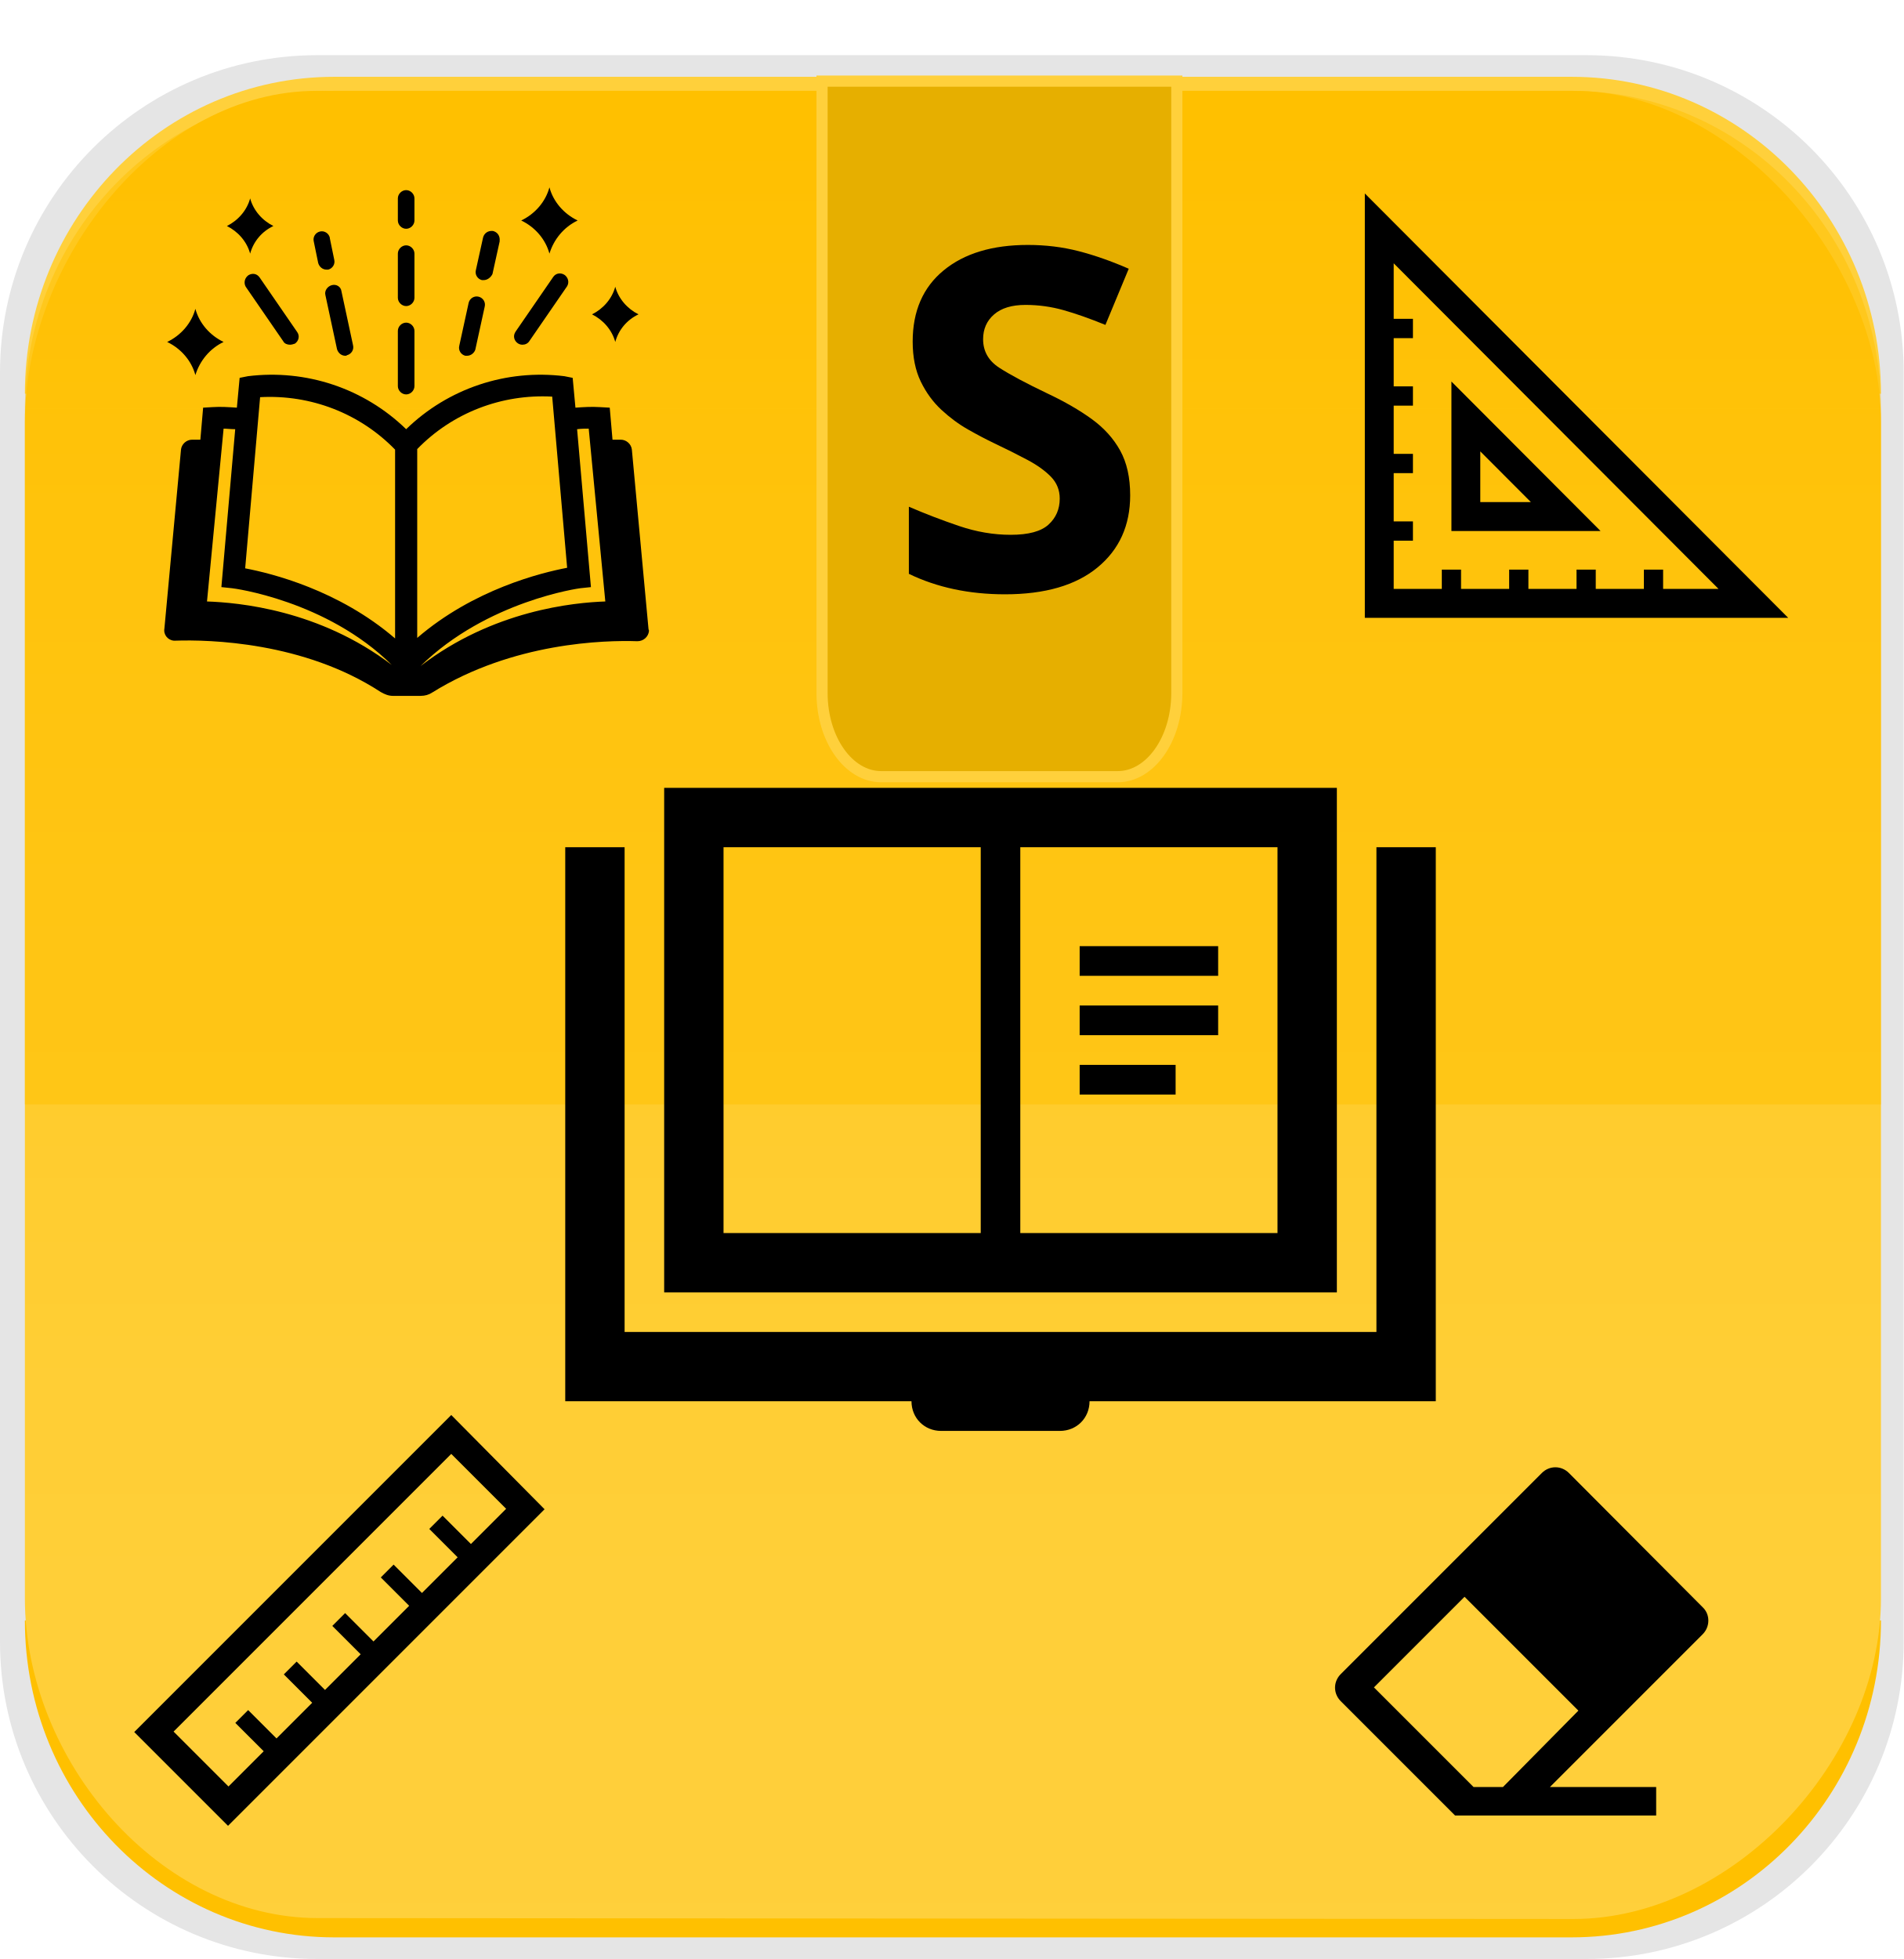
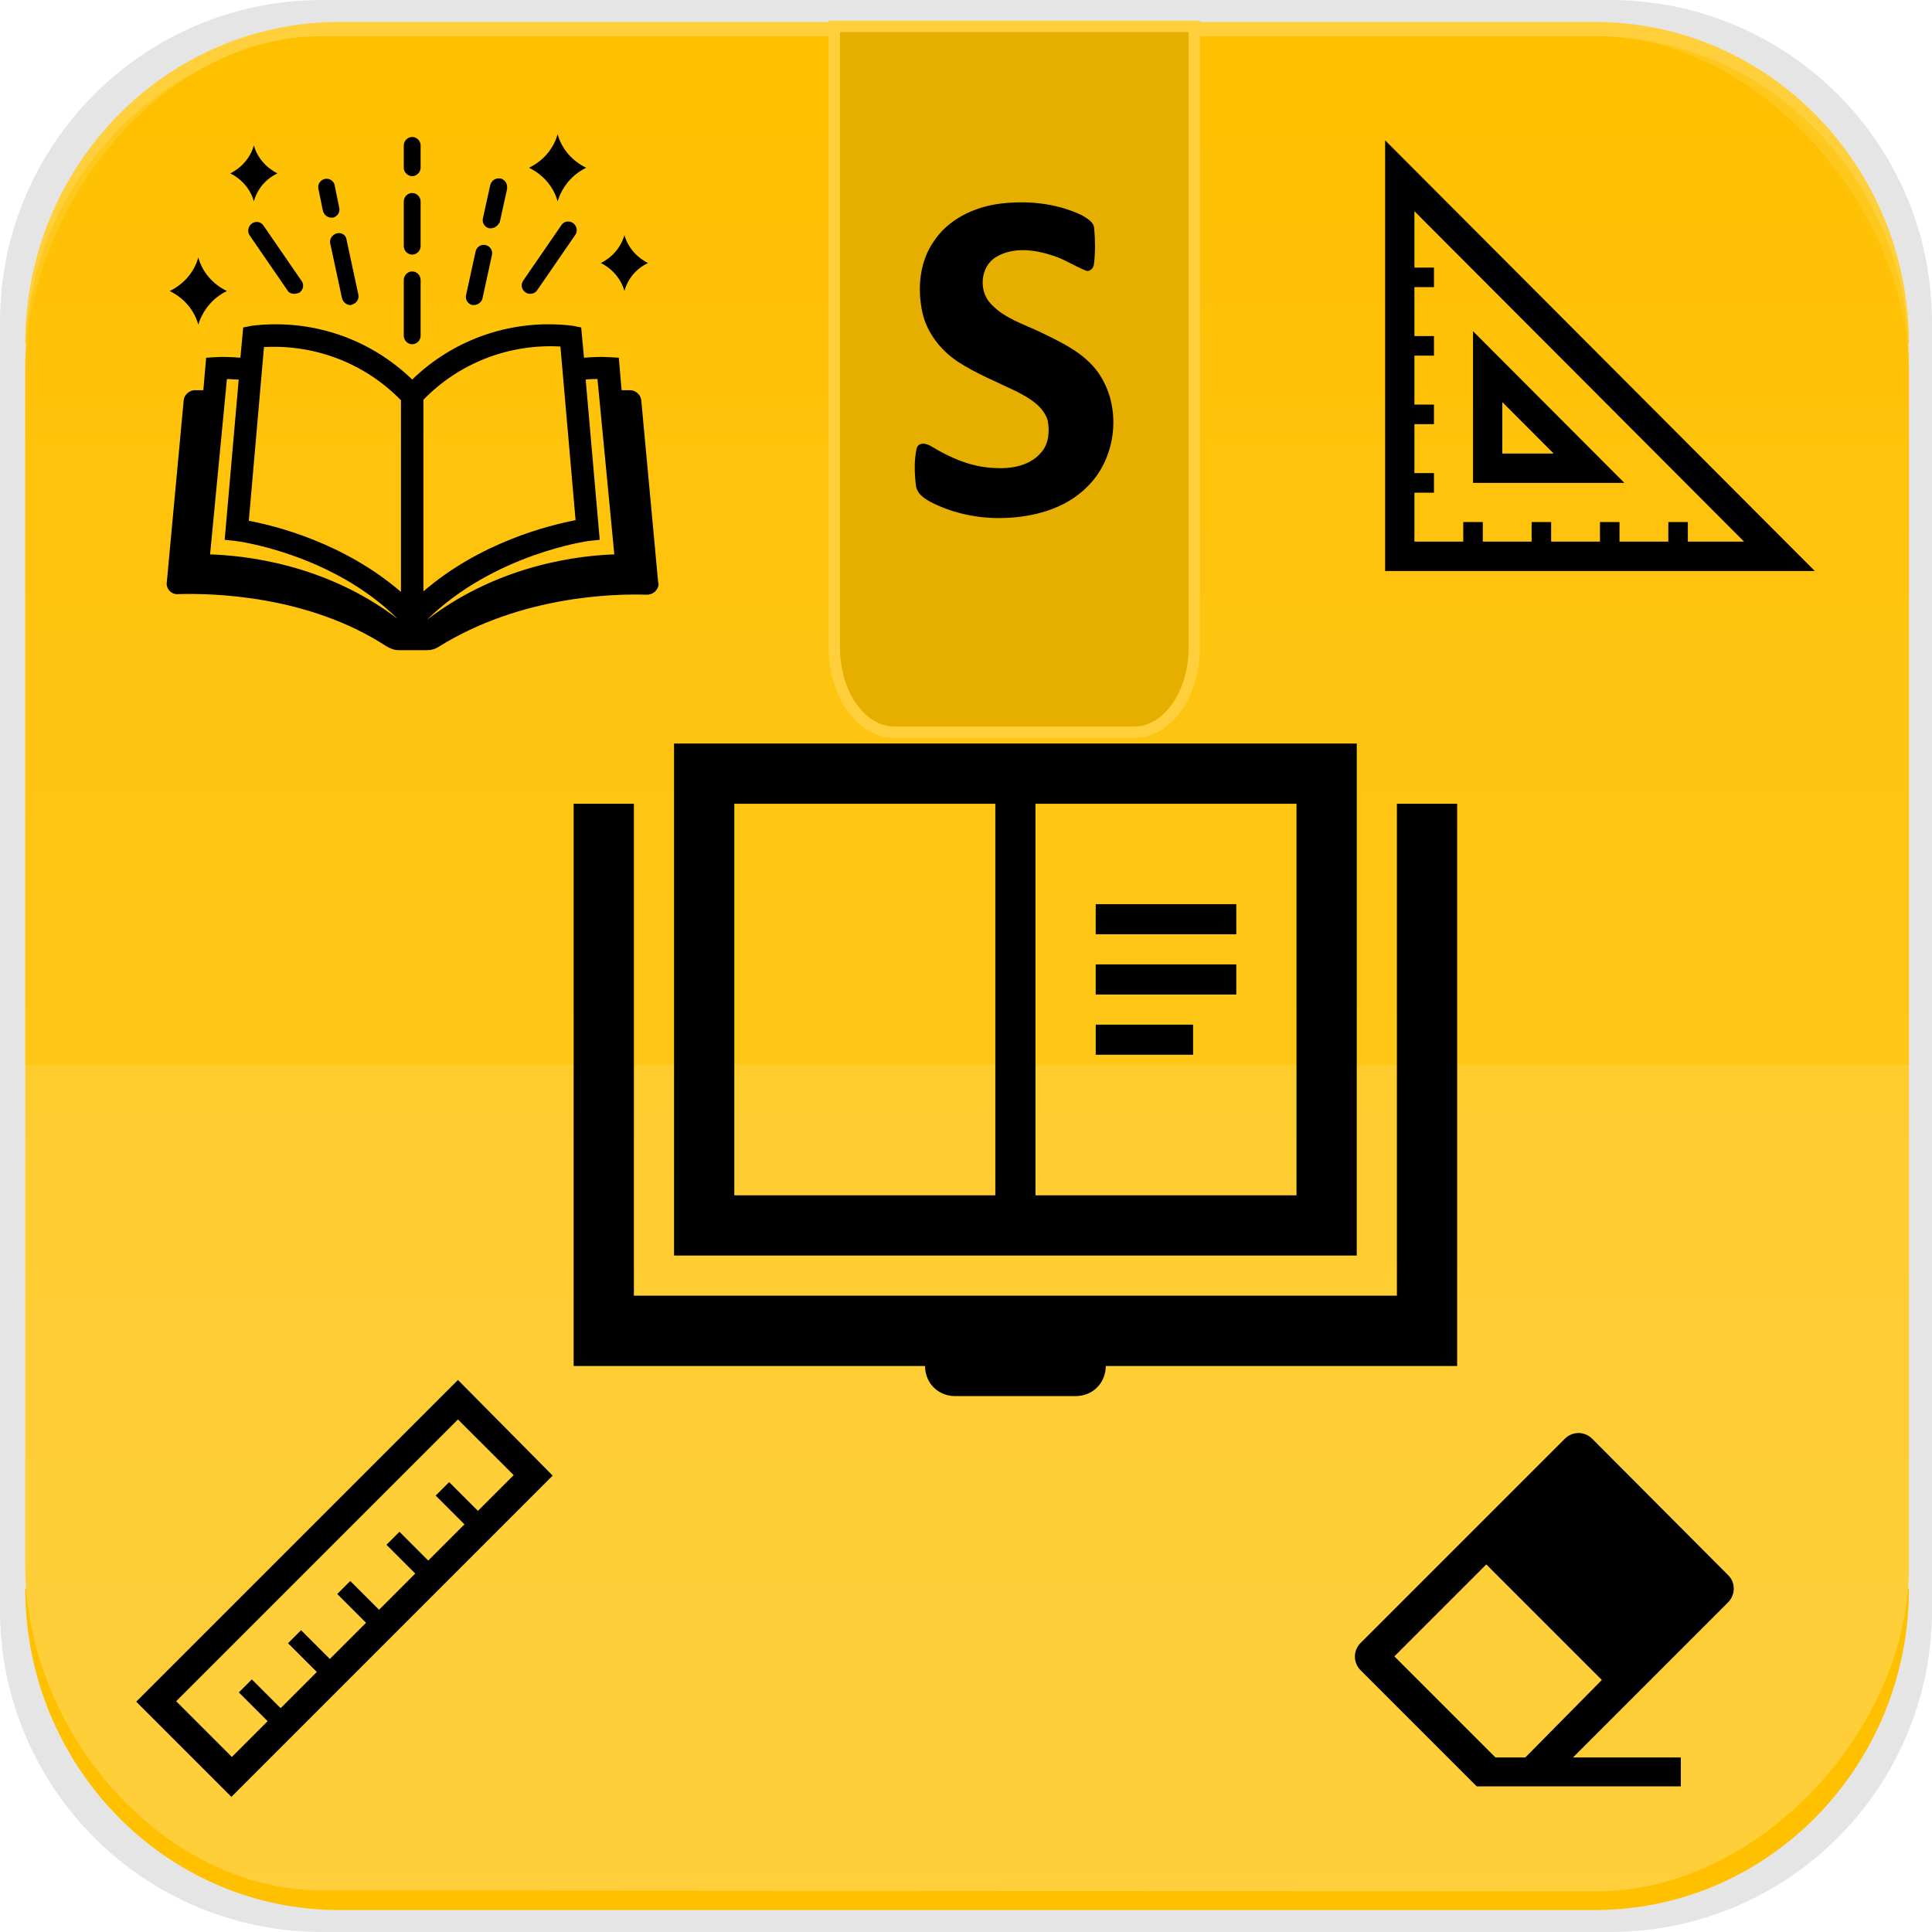
- <svg xmlns="http://www.w3.org/2000/svg" width="1760" height="1811" xml:space="preserve" overflow="hidden">
+ <svg xmlns="http://www.w3.org/2000/svg" width="1760" height="1760" xml:space="preserve" overflow="hidden">
  <defs>
    <clipPath id="clip0">
-       <rect x="1275" y="270" width="1760" height="1811" />
+       <rect x="1275" y="321" width="1760" height="1760" />
    </clipPath>
    <linearGradient x1="2156" y1="354" x2="2156" y2="2044" gradientUnits="userSpaceOnUse" spreadMethod="reflect" id="fill1">
      <stop offset="0" stop-color="#FFC000" />
      <stop offset="0.017" stop-color="#FFC001" />
      <stop offset="0.034" stop-color="#FFC103" />
      <stop offset="0.052" stop-color="#FFC105" />
      <stop offset="0.069" stop-color="#FFC207" />
      <stop offset="0.086" stop-color="#FFC209" />
      <stop offset="0.103" stop-color="#FFC20A" />
      <stop offset="0.121" stop-color="#FFC30C" />
      <stop offset="0.138" stop-color="#FFC30E" />
      <stop offset="0.155" stop-color="#FFC40F" />
      <stop offset="0.172" stop-color="#FFC411" />
      <stop offset="0.19" stop-color="#FFC513" />
      <stop offset="0.207" stop-color="#FFC514" />
      <stop offset="0.224" stop-color="#FFC616" />
      <stop offset="0.241" stop-color="#FFC617" />
      <stop offset="0.259" stop-color="#FFC619" />
      <stop offset="0.276" stop-color="#FFC71A" />
      <stop offset="0.293" stop-color="#FFC71C" />
      <stop offset="0.31" stop-color="#FFC81D" />
      <stop offset="0.328" stop-color="#FFC81E" />
      <stop offset="0.345" stop-color="#FFC820" />
      <stop offset="0.362" stop-color="#FFC921" />
      <stop offset="0.379" stop-color="#FFC922" />
      <stop offset="0.397" stop-color="#FFC924" />
      <stop offset="0.414" stop-color="#FFCA25" />
      <stop offset="0.431" stop-color="#FFCA26" />
      <stop offset="0.448" stop-color="#FFCA27" />
      <stop offset="0.466" stop-color="#FFCB28" />
      <stop offset="0.483" stop-color="#FFCB29" />
      <stop offset="0.5" stop-color="#FFCB2A" />
      <stop offset="0.517" stop-color="#FFCB2B" />
      <stop offset="0.534" stop-color="#FFCC2C" />
      <stop offset="0.552" stop-color="#FFCC2D" />
      <stop offset="0.569" stop-color="#FFCC2E" />
      <stop offset="0.586" stop-color="#FFCC2F" />
      <stop offset="0.603" stop-color="#FFCD30" />
      <stop offset="0.621" stop-color="#FFCD31" />
      <stop offset="0.638" stop-color="#FFCD32" />
      <stop offset="0.655" stop-color="#FFCD32" />
      <stop offset="0.672" stop-color="#FFCE33" />
      <stop offset="0.69" stop-color="#FFCE34" />
      <stop offset="0.707" stop-color="#FFCE35" />
      <stop offset="0.724" stop-color="#FFCE35" />
      <stop offset="0.741" stop-color="#FFCE36" />
      <stop offset="0.759" stop-color="#FFCE36" />
      <stop offset="0.776" stop-color="#FFCF37" />
      <stop offset="0.793" stop-color="#FFCF37" />
      <stop offset="0.81" stop-color="#FFCF38" />
      <stop offset="0.828" stop-color="#FFCF38" />
      <stop offset="0.845" stop-color="#FFCF39" />
      <stop offset="0.862" stop-color="#FFCF39" />
      <stop offset="0.879" stop-color="#FFCF39" />
      <stop offset="0.897" stop-color="#FFCF3A" />
      <stop offset="0.914" stop-color="#FFCF3A" />
      <stop offset="0.931" stop-color="#FFCF3A" />
      <stop offset="0.948" stop-color="#FFCF3A" />
      <stop offset="0.966" stop-color="#FFCF3A" />
      <stop offset="0.983" stop-color="#FFCF3A" />
      <stop offset="1" stop-color="#FFD03B" />
    </linearGradient>
    <clipPath id="clip2">
      <rect x="1404" y="433" width="493" height="490" />
    </clipPath>
    <clipPath id="clip3">
      <rect x="1404" y="433" width="493" height="490" />
    </clipPath>
    <clipPath id="clip4">
      <rect x="1404" y="433" width="493" height="490" />
    </clipPath>
    <clipPath id="clip5">
      <rect x="2519" y="431" width="427" height="429" />
    </clipPath>
    <clipPath id="clip6">
      <rect x="2519" y="431" width="427" height="429" />
    </clipPath>
    <clipPath id="clip7">
      <rect x="2519" y="431" width="427" height="429" />
    </clipPath>
    <clipPath id="clip8">
      <rect x="1386" y="1565" width="406" height="407" />
    </clipPath>
    <clipPath id="clip9">
      <rect x="1386" y="1565" width="406" height="407" />
    </clipPath>
    <clipPath id="clip10">
      <rect x="1386" y="1565" width="406" height="407" />
    </clipPath>
    <clipPath id="clip11">
      <rect x="1761" y="852" width="878" height="879" />
    </clipPath>
    <clipPath id="clip12">
      <rect x="1761" y="852" width="878" height="879" />
    </clipPath>
    <clipPath id="clip13">
      <rect x="1761" y="852" width="878" height="879" />
    </clipPath>
    <clipPath id="clip14">
      <rect x="2471" y="1576" width="422" height="421" />
    </clipPath>
    <clipPath id="clip15">
      <rect x="2471" y="1576" width="422" height="421" />
    </clipPath>
    <clipPath id="clip16">
      <rect x="2471" y="1576" width="422" height="421" />
    </clipPath>
+     <clipPath id="clip17">
+       <rect x="2035" y="359" width="328" height="569" />
+     </clipPath>
+     <clipPath id="clip18">
+       <rect x="2035" y="359" width="328" height="569" />
+     </clipPath>
+     <clipPath id="clip19">
+       <rect x="2035" y="359" width="328" height="569" />
+     </clipPath>
  </defs>
-   <g clip-path="url(#clip0)" transform="translate(-1275 -270)">
+   <g clip-path="url(#clip0)" transform="translate(-1275 -321)">
    <path d="M1275 614.339C1275 452.332 1406.33 321 1568.34 321L2741.66 321C2903.67 321 3035 452.332 3035 614.339L3035 1787.66C3035 1949.67 2903.67 2081 2741.66 2081L1568.34 2081C1406.33 2081 1275 1949.67 1275 1787.66Z" fill="#000000" fill-rule="evenodd" fill-opacity="0.102" />
    <path d="M1298 1768 3014 1768C3014 1929.82 2885.95 2061 2727.99 2061L1584.01 2061C1426.05 2061 1298 1929.82 1298 1768Z" fill="#FFC000" fill-rule="evenodd" />
    <path d="M1298 634C1298 472.18 1426.05 341 1584.01 341L2727.99 341C2885.95 341 3014 472.18 3014 634L1298 634Z" fill="#FFD03B" fill-rule="evenodd" />
    <path d="M1298 660.308C1298 510.187 1421.42 354 1567.73 354L2729.86 354C2876.18 354 3014 510.187 3014 660.308L3014 1747.55C3014 1897.67 2876.18 2044 2729.86 2044L1568.94 2043.19C1422.63 2043.19 1298 1897.67 1298 1747.55L1298 660.308Z" fill="url(#fill1)" fill-rule="evenodd" />
    <path d="M1298 648C1298 485.628 1426.05 354 1584.01 354L2727.99 354C2885.95 354 3014 485.628 3014 648L1298 648Z" fill="#FFC000" fill-rule="evenodd" fill-opacity="0.502" />
    <rect x="1298" y="648" width="1716" height="643" fill="#FFC000" fill-opacity="0.502" />
    <g clip-path="url(#clip2)">
      <g clip-path="url(#clip3)">
        <g clip-path="url(#clip4)">
          <path d="M377.198 10.208 377.198 10.208C380.771 23.479 390.469 34.708 403.229 40.833L403.229 40.833C390.469 46.958 381.281 58.188 377.198 71.458L377.198 71.458C373.625 58.188 363.927 46.958 351.167 40.833L351.167 40.833C363.927 34.708 373.625 23.479 377.198 10.208Z" transform="matrix(1.00204 0 0 1 1405 433)" />
          <path d="M50.531 122.5 50.531 122.5C54.104 135.771 63.802 147 76.562 153.125L76.562 153.125C63.802 159.25 54.615 170.479 50.531 183.75L50.531 183.75C46.958 170.479 37.26 159.25 24.5 153.125L24.5 153.125C37.26 147 46.958 135.771 50.531 122.5Z" transform="matrix(1.00204 0 0 1 1405 433)" />
          <path d="M101.062 20.417 101.062 20.417C104.125 31.646 112.292 40.833 122.5 45.938L122.5 45.938C111.781 51.042 104.125 60.229 101.062 71.458L101.062 71.458C98 60.229 89.833 51.042 79.625 45.938L79.625 45.938C89.833 40.833 98 31.646 101.062 20.417Z" transform="matrix(1.00204 0 0 1 1405 433)" />
          <path d="M437.937 102.083 437.937 102.083C441 113.312 449.167 122.5 459.375 127.604L459.375 127.604C448.656 132.708 441 141.896 437.937 153.125L437.937 153.125C434.875 141.896 426.708 132.708 416.5 127.604L416.5 127.604C426.708 122.5 434.875 113.312 437.937 102.083Z" transform="matrix(1.00204 0 0 1 1405 433)" />
          <path d="M245 201.615C240.917 201.615 237.344 198.042 237.344 193.958L237.344 142.917C237.344 138.833 240.917 135.26 245 135.26 249.083 135.26 252.656 138.833 252.656 142.917L252.656 193.958C252.656 198.042 249.083 201.615 245 201.615Z" transform="matrix(1.00204 0 0 1 1405 433)" />
          <path d="M245 119.948C240.917 119.948 237.344 116.375 237.344 112.292L237.344 71.458C237.344 67.375 240.917 63.802 245 63.802 249.083 63.802 252.656 67.375 252.656 71.458L252.656 112.292C252.656 116.375 249.083 119.948 245 119.948Z" transform="matrix(1.00204 0 0 1 1405 433)" />
          <path d="M245 48.49C240.917 48.49 237.344 44.917 237.344 40.833L237.344 20.417C237.344 16.333 240.917 12.76 245 12.76 249.083 12.76 252.656 16.333 252.656 20.417L252.656 40.833C252.656 44.917 249.083 48.49 245 48.49Z" transform="matrix(1.00204 0 0 1 1405 433)" />
          <path d="M301.146 165.885C300.635 165.885 300.125 165.885 299.615 165.885 295.531 164.865 292.979 160.781 294 156.698L302.677 116.885C303.698 112.802 307.781 110.25 311.864 111.271 315.948 112.292 318.5 116.375 317.479 120.458L308.802 160.271C307.781 163.333 304.719 165.885 301.146 165.885Z" transform="matrix(1.00204 0 0 1 1405 433)" />
          <path d="M316.458 95.958C315.948 95.958 315.437 95.958 314.927 95.958 310.844 94.938 308.292 90.854 309.312 86.771L309.312 86.771 315.948 56.656C316.969 52.573 320.542 50.021 325.135 50.531 329.219 51.552 331.771 55.125 331.26 59.719 331.26 59.719 331.26 59.719 331.26 60.229L324.625 90.344C323.094 93.406 320.031 95.958 316.458 95.958Z" transform="matrix(1.00204 0 0 1 1405 433)" />
          <path d="M352.187 155.677C348.104 155.677 344.531 152.104 344.531 148.021 344.531 146.49 345.042 144.958 346.062 143.427L380.771 92.896C383.323 89.323 387.917 88.812 391.489 91.365 394.552 93.917 395.573 98 393.531 101.573L358.823 152.104C357.292 154.656 354.739 155.677 352.187 155.677Z" transform="matrix(1.00204 0 0 1 1405 433)" />
          <path d="M188.854 165.885C185.281 165.885 182.219 163.333 181.198 159.76L170.479 109.74C169.458 105.656 172.521 101.573 176.604 100.552 180.687 99.531 184.771 102.083 185.281 106.167L196 156.187C197.021 160.271 194.469 164.354 190.385 165.375 189.875 165.885 189.365 165.885 188.854 165.885Z" transform="matrix(1.00204 0 0 1 1405 433)" />
          <path d="M171.5 86.26C167.927 86.26 164.865 83.708 163.844 80.135L159.76 60.229C158.74 56.146 161.292 52.062 165.375 51.042 169.458 50.021 173.542 52.573 174.562 56.656 174.562 56.656 174.562 56.656 174.562 57.167L178.646 77.073C179.667 81.156 177.115 85.24 173.031 86.26L173.031 86.26C172.521 86.26 172.01 86.26 171.5 86.26L171.5 86.26Z" transform="matrix(1.00204 0 0 1 1405 433)" />
          <path d="M137.812 155.677C135.26 155.677 132.708 154.656 131.687 152.615L96.979 102.083C94.938 98.51 95.958 93.917 99.531 91.365 103.104 89.323 107.187 89.833 109.74 93.406L144.448 143.937C147 147.51 145.979 152.104 142.406 154.656 140.875 155.167 139.344 155.677 137.812 155.677Z" transform="matrix(1.00204 0 0 1 1405 433)" />
          <path d="M468.562 418.031 453.25 252.656C452.739 247.552 448.146 243.469 443.042 243.469 441 243.469 437.937 243.469 435.385 243.469L432.833 213.865 423.646 213.354C415.989 212.844 408.333 213.354 401.187 213.865L398.635 186.302 390.979 184.771C337.385 178.135 283.792 196 245 233.771 206.208 196 152.615 178.135 99.021 184.771L91.365 186.302 88.812 213.865C81.156 213.354 74.01 212.844 66.354 213.354L57.677 213.865 55.125 243.469C52.062 243.469 49.51 243.469 47.469 243.469 42.365 243.469 37.771 247.552 37.26 252.656L21.948 418.031C20.927 423.646 25.01 428.75 30.625 429.26 31.135 429.26 31.646 429.26 32.156 429.26 63.292 428.239 150.573 430.281 221.521 476.729 225.094 478.771 228.667 480.302 232.75 480.302L258.271 480.302C262.354 480.302 265.927 479.281 268.99 477.239 343.51 430.792 428.239 428.75 458.354 429.771 463.969 429.771 468.562 425.687 469.073 420.073 468.562 418.542 468.562 418.542 468.562 418.031ZM255.208 252.146C287.875 218.458 333.302 201.104 379.75 203.656L393.531 361.885C369.542 366.479 307.271 381.792 255.208 426.708L255.208 252.146ZM110.25 204.167C156.698 201.615 202.125 218.969 234.792 252.656L234.792 427.219C182.729 382.302 120.458 366.989 96.469 362.396L110.25 204.167ZM61.25 393.021 76.562 233.26C79.625 233.26 83.198 233.771 87.281 233.771L74.521 379.75 84.219 380.771C85.24 380.771 171.5 392 231.729 451.719L231.729 451.719C164.865 400.677 90.344 394.042 61.25 393.021ZM258.271 452.739 258.271 452.739C319.521 392.51 405.271 380.771 405.781 380.771L415.479 379.75 402.719 233.771C406.802 233.26 410.375 233.26 413.437 233.26L428.75 393.021C399.656 394.042 325.135 401.187 258.271 452.739Z" transform="matrix(1.00204 0 0 1 1405 433)" />
        </g>
      </g>
    </g>
    <g clip-path="url(#clip5)">
      <g clip-path="url(#clip6)">
        <g clip-path="url(#clip7)">
          <path d="M17.818 17.792 17.818 409.208 409.235 409.208ZM44.506 338.042 62.297 338.042 62.297 320.25 44.506 320.25 44.506 275.771 62.297 275.771 62.297 257.979 44.506 257.979 44.506 213.5 62.297 213.5 62.297 195.708 44.506 195.708 44.506 151.229 62.297 151.229 62.297 133.437 44.506 133.437 44.506 82.22 344.807 382.521 293.589 382.521 293.589 364.729 275.797 364.729 275.797 382.521 231.318 382.521 231.318 364.729 213.527 364.729 213.527 382.521 169.048 382.521 169.048 364.729 151.256 364.729 151.256 382.521 106.777 382.521 106.777 364.729 88.985 364.729 88.985 382.521 44.506 382.521Z" transform="matrix(1 0 0 1.00234 2519 431)" />
          <path d="M97.881 191.26 97.881 329.146 235.766 329.146ZM124.568 255.688 171.338 302.458 124.568 302.458Z" transform="matrix(1 0 0 1.00234 2519 431)" />
        </g>
      </g>
    </g>
    <g clip-path="url(#clip8)">
      <g clip-path="url(#clip9)">
        <g clip-path="url(#clip10)">
          <path d="M1692.19 1578.11 1399.11 1871.19 1485.81 1957.89 1778.47 1665.23 1692.19 1578.11ZM1698.11 1709.64 1665.12 1742.63 1638.9 1716.4 1627.06 1728.25 1653.28 1754.47 1620.3 1787.45 1594.07 1761.23 1582.23 1773.08 1608.45 1799.3 1575.47 1832.28 1549.25 1806.06 1537.4 1817.9 1563.62 1844.13 1530.64 1877.11 1504.42 1850.89 1492.57 1862.73 1518.8 1888.95 1486.23 1921.52 1435.48 1870.77 1692.19 1614.06 1742.94 1664.81 1710.38 1697.37 1684.16 1671.15 1671.89 1683.42 1698.11 1709.64Z" />
        </g>
      </g>
    </g>
    <g clip-path="url(#clip11)">
      <g clip-path="url(#clip12)">
        <g clip-path="url(#clip13)">
          <path d="M2547.54 1053.21 2547.54 1501.35 1852.46 1501.35 1852.46 1053.21 1797.58 1053.21 1797.58 1565.38 2117.69 1565.38C2117.69 1580.92 2129.58 1592.81 2145.12 1592.81L2254.88 1592.81C2270.42 1592.81 2282.31 1580.92 2282.31 1565.38L2602.42 1565.38 2602.42 1053.21 2547.54 1053.21Z" />
          <path d="M2510.96 998.333 1889.04 998.333 1889.04 1464.77 2510.96 1464.77 2510.96 998.333ZM1943.92 1053.21 2181.71 1053.21 2181.71 1409.9 1943.92 1409.9 1943.92 1053.21ZM2456.08 1409.9 2218.29 1409.9 2218.29 1053.21 2456.08 1053.21 2456.08 1409.9Z" />
          <path d="M2273.17 1144.67 2401.21 1144.67 2401.21 1172.1 2273.17 1172.1Z" />
          <path d="M2273.17 1199.54 2401.21 1199.54 2401.21 1226.98 2273.17 1226.98Z" />
          <path d="M2273.17 1254.42 2361.88 1254.42 2361.88 1281.85 2273.17 1281.85Z" />
        </g>
      </g>
    </g>
    <g clip-path="url(#clip14)">
      <g clip-path="url(#clip15)">
        <g clip-path="url(#clip16)">
          <path d="M192.52 346.009 165.33 346.009 73.236 253.915 156.998 170.154 262.248 275.404 192.52 346.009ZM377.146 179.802 253.477 55.695C246.46 48.678 235.497 48.678 228.48 55.695L42.538 241.636C35.522 248.653 35.522 259.617 42.538 266.633L148.227 372.322 334.169 372.322 334.169 346.009 235.935 346.009 377.146 204.799C384.162 197.782 384.162 186.38 377.146 179.802Z" transform="matrix(1 0 0 1 2472 1576)" />
        </g>
      </g>
    </g>
    <path d="M2035 345 2363 345 2363 910.645C2363 953.367 2338.52 988 2308.33 988L2089.67 988C2059.48 988 2035 953.367 2035 910.645L2035 345Z" stroke="#FFD03B" stroke-width="10.312" stroke-miterlimit="8" fill="#E6AF00" fill-rule="evenodd" />
-     <text font-family="Calibri,Calibri_MSFontService,sans-serif" font-weight="700" font-size="440" transform="matrix(1 0 0 1 2095.03 815)">S</text>
+     <g clip-path="url(#clip17)">
+       <g clip-path="url(#clip18)">
+         <g clip-path="url(#clip19)">
+           <path d="M148.43 146.847C174.252 143.265 201.481 145.748 225.194 157.044 229.853 159.857 236.116 163 236.512 169.153 237.501 180.076 237.61 191.174 236.248 202.074 235.786 205.305 232.204 209.195 228.666 207.393 218.645 203.437 209.59 197.239 199.261 193.987 182.537 188.361 162.846 185.636 147.023 195.174 132.716 203.854 130.958 225.963 142.342 237.742 154.671 251.17 172.758 256.4 188.691 264.136 207.546 273.322 227.677 282.772 240.16 300.419 262.004 331.362 257.323 377.557 230.49 404.105 210.118 424.938 180.032 432.52 151.682 432.938 130.563 433.202 109.223 428.828 90.148 419.642 83.379 416.17 75.27 411.818 74.149 403.445 72.764 392.127 72.347 380.414 74.808 369.228 77.204 362.723 84.829 365.338 89.093 368.173 106.059 378.436 124.937 386.458 145.001 387.293 160.385 388.391 178.032 385.557 188.383 372.986 195.24 365.052 196.031 353.778 194.141 343.889 190.031 330.769 177.175 323.517 165.725 317.561 147.616 308.858 128.87 301.276 111.97 290.288 96.433 279.761 83.928 263.938 79.929 245.324 75.27 223.545 77.423 199.195 90.565 180.603 103.466 161.176 125.86 150.254 148.43 146.847Z" transform="matrix(1 0 0 1.00001 2035.27 360)" />
+         </g>
+       </g>
+     </g>
  </g>
</svg>
